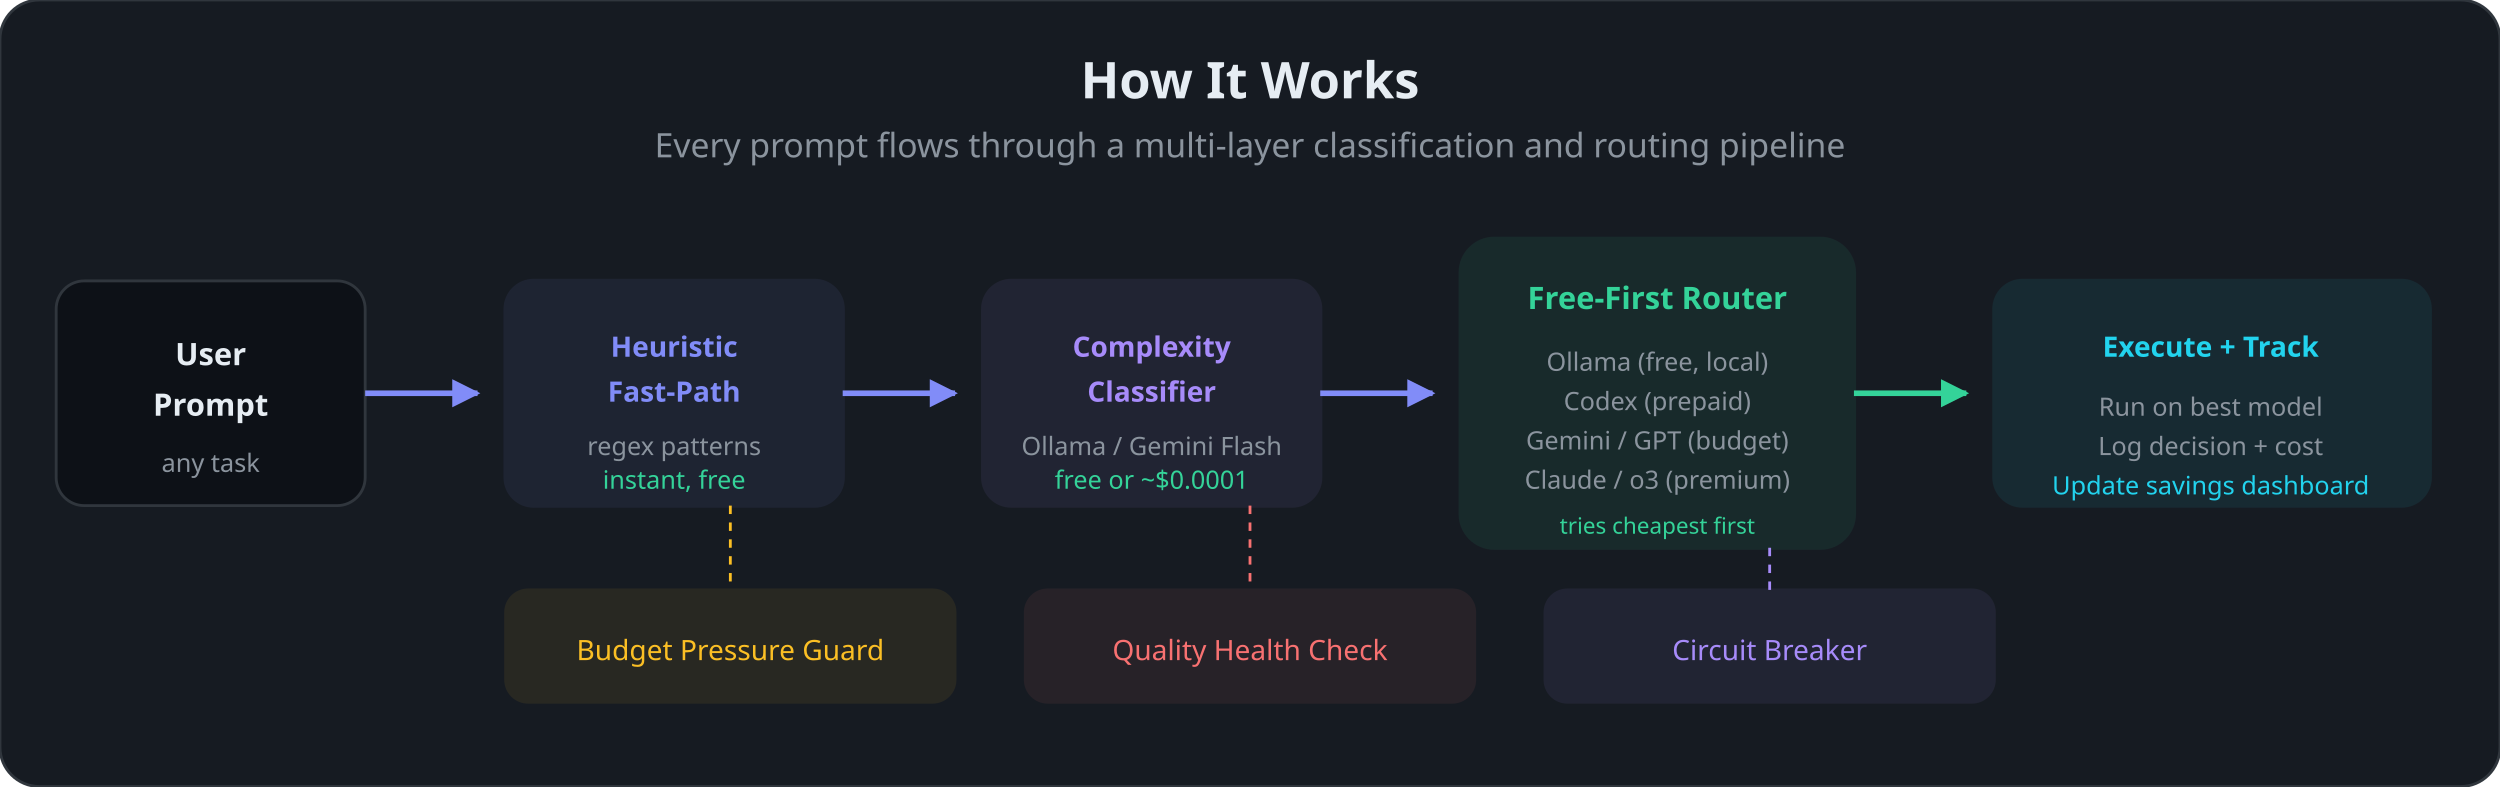
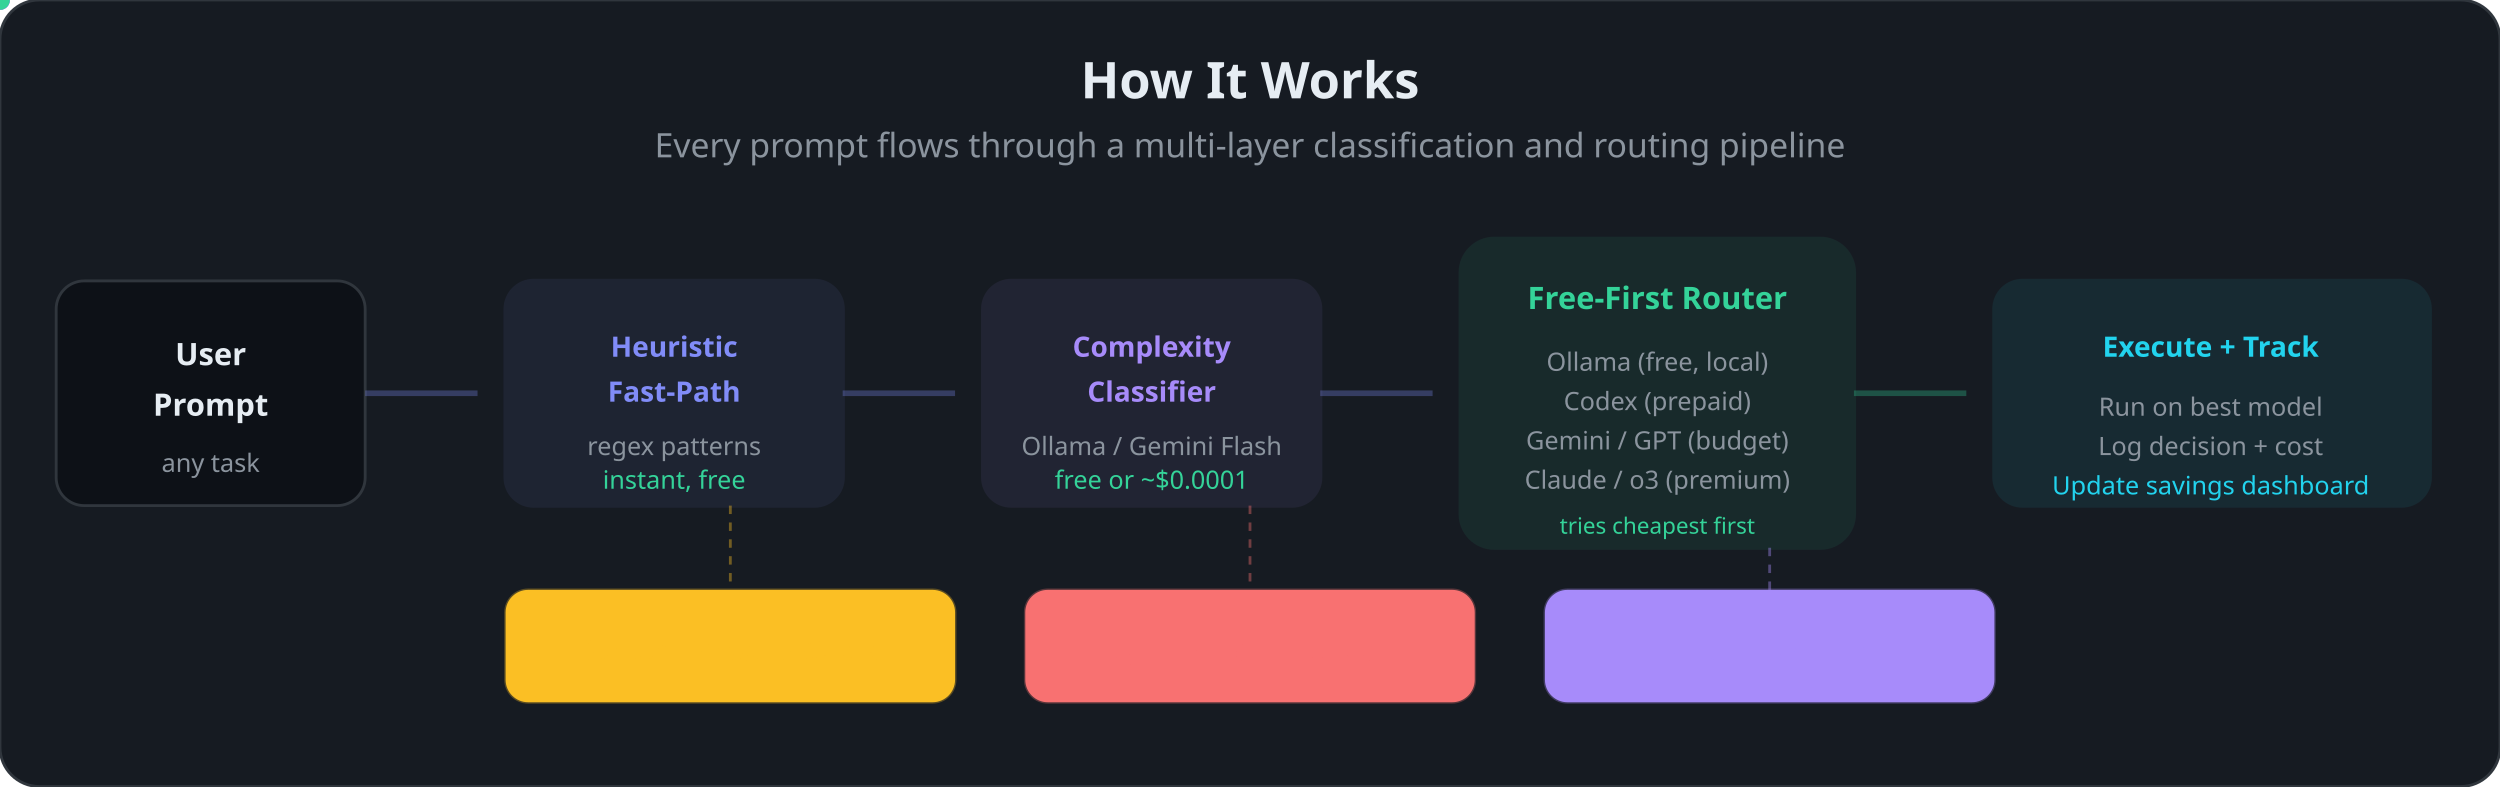
<svg xmlns="http://www.w3.org/2000/svg" viewBox="0 0 890 280" fill="none">
+   <style>
+     @keyframes dataFlow {
+       0% { offset-distance: 0%; opacity: 0; }
+       10% { opacity: 1; }
+       90% { opacity: 1; }
+       100% { offset-distance: 100%; opacity: 0; }
+     }
+     @keyframes stageGlow {
+       0%, 100% { stroke-opacity: 0.5; }
+       50% { stroke-opacity: 1; }
+     }
+     @keyframes guardPulse {
+       0%, 100% { opacity: 0.06; }
+       50% { opacity: 0.14; }
+     }
+     @keyframes stageAppear {
+       0% { opacity: 0; transform: translateY(8px); }
+       100% { opacity: 1; transform: translateY(0); }
+     }
+     .stage-1 { animation: stageAppear 0.4s ease-out 0s both; }
+     .stage-2 { animation: stageAppear 0.4s ease-out 0.15s both; }
+     .stage-3 { animation: stageAppear 0.4s ease-out 0.3s both; }
+     .stage-4 { animation: stageAppear 0.4s ease-out 0.45s both; }
+     .stage-5 { animation: stageAppear 0.4s ease-out 0.6s both; }
+     .guard { animation: guardPulse 3s ease-in-out infinite; }
+     .guard-2 { animation: guardPulse 3s ease-in-out 1s infinite; }
+     .guard-3 { animation: guardPulse 3s ease-in-out 2s infinite; }
+     .pipe-glow { animation: stageGlow 2s ease-in-out infinite; }
+   </style>
  <defs>
    <marker id="a1" viewBox="0 0 10 10" refX="9" refY="5" markerWidth="5" markerHeight="5" orient="auto">
      <path d="M0 0 L10 5 L0 10z" fill="#818CF8" />
    </marker>
    <marker id="a2" viewBox="0 0 10 10" refX="9" refY="5" markerWidth="5" markerHeight="5" orient="auto">
      <path d="M0 0 L10 5 L0 10z" fill="#34D399" />
    </marker>
  </defs>
  <rect width="890" height="280" rx="14" fill="#161b22" stroke="#30363d" stroke-width="1" />
-   <rect x="20" y="100" width="110" height="80" rx="10" fill="#0d1117" stroke="#30363d" />
-   <text x="75" y="130" text-anchor="middle" font-family="system-ui, sans-serif" font-size="11" font-weight="600" fill="#e6edf3">User</text>
-   <text x="75" y="148" text-anchor="middle" font-family="system-ui, sans-serif" font-size="11" font-weight="600" fill="#e6edf3">Prompt</text>
-   <text x="75" y="168" text-anchor="middle" font-family="system-ui, sans-serif" font-size="9" fill="#8b949e">any task</text>
-   <line x1="130" y1="140" x2="170" y2="140" stroke="#818CF8" stroke-width="2" marker-end="url(#a1)" />
-   <rect x="180" y="100" width="120" height="80" rx="10" fill="#818CF8" opacity="0.08" stroke="#818CF8" stroke-width="1.5" />
-   <text x="240" y="127" text-anchor="middle" font-family="system-ui, sans-serif" font-size="10" font-weight="700" fill="#818CF8">Heuristic</text>
-   <text x="240" y="143" text-anchor="middle" font-family="system-ui, sans-serif" font-size="10" font-weight="700" fill="#818CF8">Fast-Path</text>
-   <text x="240" y="162" text-anchor="middle" font-family="system-ui, sans-serif" font-size="9" fill="#8b949e">regex patterns</text>
-   <text x="240" y="174" text-anchor="middle" font-family="system-ui, sans-serif" font-size="9" fill="#34D399">instant, free</text>
-   <line x1="300" y1="140" x2="340" y2="140" stroke="#818CF8" stroke-width="2" marker-end="url(#a1)" />
-   <rect x="350" y="100" width="120" height="80" rx="10" fill="#A78BFA" opacity="0.08" stroke="#A78BFA" stroke-width="1.5" />
-   <text x="410" y="127" text-anchor="middle" font-family="system-ui, sans-serif" font-size="10" font-weight="700" fill="#A78BFA">Complexity</text>
-   <text x="410" y="143" text-anchor="middle" font-family="system-ui, sans-serif" font-size="10" font-weight="700" fill="#A78BFA">Classifier</text>
-   <text x="410" y="162" text-anchor="middle" font-family="system-ui, sans-serif" font-size="9" fill="#8b949e">Ollama / Gemini Flash</text>
-   <text x="410" y="174" text-anchor="middle" font-family="system-ui, sans-serif" font-size="9" fill="#34D399">free or ~$0.0001</text>
-   <line x1="470" y1="140" x2="510" y2="140" stroke="#818CF8" stroke-width="2" marker-end="url(#a1)" />
-   <rect x="520" y="85" width="140" height="110" rx="12" fill="#34D399" opacity="0.08" stroke="#34D399" stroke-width="1.5" />
-   <text x="590" y="110" text-anchor="middle" font-family="system-ui, sans-serif" font-size="11" font-weight="700" fill="#34D399">Free-First Router</text>
-   <text x="590" y="132" text-anchor="middle" font-family="system-ui, sans-serif" font-size="9" fill="#8b949e">Ollama (free, local)</text>
-   <text x="590" y="146" text-anchor="middle" font-family="system-ui, sans-serif" font-size="9" fill="#8b949e">Codex (prepaid)</text>
-   <text x="590" y="160" text-anchor="middle" font-family="system-ui, sans-serif" font-size="9" fill="#8b949e">Gemini / GPT (budget)</text>
-   <text x="590" y="174" text-anchor="middle" font-family="system-ui, sans-serif" font-size="9" fill="#8b949e">Claude / o3 (premium)</text>
-   <text x="590" y="190" text-anchor="middle" font-family="system-ui, sans-serif" font-size="8" fill="#34D399">tries cheapest first</text>
-   <line x1="660" y1="140" x2="700" y2="140" stroke="#34D399" stroke-width="2" marker-end="url(#a2)" />
-   <rect x="710" y="100" width="155" height="80" rx="10" fill="#22D3EE" opacity="0.08" stroke="#22D3EE" stroke-width="1.5" />
-   <text x="787" y="127" text-anchor="middle" font-family="system-ui, sans-serif" font-size="10" font-weight="700" fill="#22D3EE">Execute + Track</text>
-   <text x="787" y="148" text-anchor="middle" font-family="system-ui, sans-serif" font-size="9" fill="#8b949e">Run on best model</text>
-   <text x="787" y="162" text-anchor="middle" font-family="system-ui, sans-serif" font-size="9" fill="#8b949e">Log decision + cost</text>
-   <text x="787" y="176" text-anchor="middle" font-family="system-ui, sans-serif" font-size="9" fill="#22D3EE">Update savings dashboard</text>
-   <rect x="180" y="210" width="160" height="40" rx="8" fill="#FBBF24" opacity="0.08" stroke="#FBBF24" stroke-width="1" />
-   <text x="260" y="235" text-anchor="middle" font-family="system-ui, sans-serif" font-size="10" fill="#FBBF24">Budget Pressure Guard</text>
-   <rect x="365" y="210" width="160" height="40" rx="8" fill="#F87171" opacity="0.08" stroke="#F87171" stroke-width="1" />
-   <text x="445" y="235" text-anchor="middle" font-family="system-ui, sans-serif" font-size="10" fill="#F87171">Quality Health Check</text>
-   <rect x="550" y="210" width="160" height="40" rx="8" fill="#A78BFA" opacity="0.08" stroke="#A78BFA" stroke-width="1" />
-   <text x="630" y="235" text-anchor="middle" font-family="system-ui, sans-serif" font-size="10" fill="#A78BFA">Circuit Breaker</text>
  <text x="445" y="35" text-anchor="middle" font-family="system-ui, sans-serif" font-size="18" font-weight="700" fill="#e6edf3">How It Works</text>
  <text x="445" y="56" text-anchor="middle" font-family="system-ui, sans-serif" font-size="12" fill="#8b949e">Every prompt flows through a multi-layer classification and routing pipeline</text>
-   <line x1="260" y1="180" x2="260" y2="210" stroke="#FBBF24" stroke-width="1" stroke-dasharray="3,3" />
-   <line x1="445" y1="180" x2="445" y2="210" stroke="#F87171" stroke-width="1" stroke-dasharray="3,3" />
-   <line x1="630" y1="195" x2="630" y2="210" stroke="#A78BFA" stroke-width="1" stroke-dasharray="3,3" />
+   <g class="stage-1">
+     <rect x="20" y="100" width="110" height="80" rx="10" fill="#0d1117" stroke="#30363d" />
+     <text x="75" y="130" text-anchor="middle" font-family="system-ui, sans-serif" font-size="11" font-weight="600" fill="#e6edf3">User</text>
+     <text x="75" y="148" text-anchor="middle" font-family="system-ui, sans-serif" font-size="11" font-weight="600" fill="#e6edf3">Prompt</text>
+     <text x="75" y="168" text-anchor="middle" font-family="system-ui, sans-serif" font-size="9" fill="#8b949e">any task</text>
+   </g>
+   <line x1="130" y1="140" x2="170" y2="140" stroke="#818CF8" stroke-width="2" stroke-opacity="0.3" />
+   <circle r="3.5" fill="#818CF8">
+     <animateMotion dur="1.5s" repeatCount="indefinite" path="M130,140 L170,140" />
+     <animate attributeName="opacity" values="0;1;1;0" dur="1.5s" repeatCount="indefinite" />
+   </circle>
+   <g class="stage-2">
+     <rect class="pipe-glow" x="180" y="100" width="120" height="80" rx="10" fill="#818CF8" opacity="0.08" stroke="#818CF8" stroke-width="1.5" />
+     <text x="240" y="127" text-anchor="middle" font-family="system-ui, sans-serif" font-size="10" font-weight="700" fill="#818CF8">Heuristic</text>
+     <text x="240" y="143" text-anchor="middle" font-family="system-ui, sans-serif" font-size="10" font-weight="700" fill="#818CF8">Fast-Path</text>
+     <text x="240" y="162" text-anchor="middle" font-family="system-ui, sans-serif" font-size="9" fill="#8b949e">regex patterns</text>
+     <text x="240" y="174" text-anchor="middle" font-family="system-ui, sans-serif" font-size="9" fill="#34D399">instant, free</text>
+   </g>
+   <line x1="300" y1="140" x2="340" y2="140" stroke="#818CF8" stroke-width="2" stroke-opacity="0.3" />
+   <circle r="3.5" fill="#818CF8">
+     <animateMotion dur="1.5s" begin="0.4s" repeatCount="indefinite" path="M300,140 L340,140" />
+     <animate attributeName="opacity" values="0;1;1;0" dur="1.5s" begin="0.4s" repeatCount="indefinite" />
+   </circle>
+   <g class="stage-3">
+     <rect class="pipe-glow" x="350" y="100" width="120" height="80" rx="10" fill="#A78BFA" opacity="0.08" stroke="#A78BFA" stroke-width="1.5" />
+     <text x="410" y="127" text-anchor="middle" font-family="system-ui, sans-serif" font-size="10" font-weight="700" fill="#A78BFA">Complexity</text>
+     <text x="410" y="143" text-anchor="middle" font-family="system-ui, sans-serif" font-size="10" font-weight="700" fill="#A78BFA">Classifier</text>
+     <text x="410" y="162" text-anchor="middle" font-family="system-ui, sans-serif" font-size="9" fill="#8b949e">Ollama / Gemini Flash</text>
+     <text x="410" y="174" text-anchor="middle" font-family="system-ui, sans-serif" font-size="9" fill="#34D399">free or ~$0.0001</text>
+   </g>
+   <line x1="470" y1="140" x2="510" y2="140" stroke="#818CF8" stroke-width="2" stroke-opacity="0.3" />
+   <circle r="3.5" fill="#A78BFA">
+     <animateMotion dur="1.5s" begin="0.8s" repeatCount="indefinite" path="M470,140 L510,140" />
+     <animate attributeName="opacity" values="0;1;1;0" dur="1.5s" begin="0.8s" repeatCount="indefinite" />
+   </circle>
+   <g class="stage-4">
+     <rect class="pipe-glow" x="520" y="85" width="140" height="110" rx="12" fill="#34D399" opacity="0.08" stroke="#34D399" stroke-width="1.5" />
+     <text x="590" y="110" text-anchor="middle" font-family="system-ui, sans-serif" font-size="11" font-weight="700" fill="#34D399">Free-First Router</text>
+     <text x="590" y="132" text-anchor="middle" font-family="system-ui, sans-serif" font-size="9" fill="#8b949e">Ollama (free, local)</text>
+     <text x="590" y="146" text-anchor="middle" font-family="system-ui, sans-serif" font-size="9" fill="#8b949e">Codex (prepaid)</text>
+     <text x="590" y="160" text-anchor="middle" font-family="system-ui, sans-serif" font-size="9" fill="#8b949e">Gemini / GPT (budget)</text>
+     <text x="590" y="174" text-anchor="middle" font-family="system-ui, sans-serif" font-size="9" fill="#8b949e">Claude / o3 (premium)</text>
+     <text x="590" y="190" text-anchor="middle" font-family="system-ui, sans-serif" font-size="8" fill="#34D399">tries cheapest first</text>
+   </g>
+   <line x1="660" y1="140" x2="700" y2="140" stroke="#34D399" stroke-width="2" stroke-opacity="0.3" />
+   <circle r="3.5" fill="#34D399">
+     <animateMotion dur="1.5s" begin="1.2s" repeatCount="indefinite" path="M660,140 L700,140" />
+     <animate attributeName="opacity" values="0;1;1;0" dur="1.5s" begin="1.2s" repeatCount="indefinite" />
+   </circle>
+   <g class="stage-5">
+     <rect class="pipe-glow" x="710" y="100" width="155" height="80" rx="10" fill="#22D3EE" opacity="0.08" stroke="#22D3EE" stroke-width="1.5" />
+     <text x="787" y="127" text-anchor="middle" font-family="system-ui, sans-serif" font-size="10" font-weight="700" fill="#22D3EE">Execute + Track</text>
+     <text x="787" y="148" text-anchor="middle" font-family="system-ui, sans-serif" font-size="9" fill="#8b949e">Run on best model</text>
+     <text x="787" y="162" text-anchor="middle" font-family="system-ui, sans-serif" font-size="9" fill="#8b949e">Log decision + cost</text>
+     <text x="787" y="176" text-anchor="middle" font-family="system-ui, sans-serif" font-size="9" fill="#22D3EE">Update savings dashboard</text>
+   </g>
+   <rect class="guard" x="180" y="210" width="160" height="40" rx="8" fill="#FBBF24" stroke="#FBBF24" stroke-width="1" stroke-opacity="0.3" />
+   <text x="260" y="235" text-anchor="middle" font-family="system-ui, sans-serif" font-size="10" fill="#FBBF24">Budget Pressure Guard</text>
+   <rect class="guard-2" x="365" y="210" width="160" height="40" rx="8" fill="#F87171" stroke="#F87171" stroke-width="1" stroke-opacity="0.3" />
+   <text x="445" y="235" text-anchor="middle" font-family="system-ui, sans-serif" font-size="10" fill="#F87171">Quality Health Check</text>
+   <rect class="guard-3" x="550" y="210" width="160" height="40" rx="8" fill="#A78BFA" stroke="#A78BFA" stroke-width="1" stroke-opacity="0.3" />
+   <text x="630" y="235" text-anchor="middle" font-family="system-ui, sans-serif" font-size="10" fill="#A78BFA">Circuit Breaker</text>
+   <line x1="260" y1="180" x2="260" y2="210" stroke="#FBBF24" stroke-width="1" stroke-dasharray="3,3" opacity="0.4" />
+   <line x1="445" y1="180" x2="445" y2="210" stroke="#F87171" stroke-width="1" stroke-dasharray="3,3" opacity="0.4" />
+   <line x1="630" y1="195" x2="630" y2="210" stroke="#A78BFA" stroke-width="1" stroke-dasharray="3,3" opacity="0.4" />
</svg>
